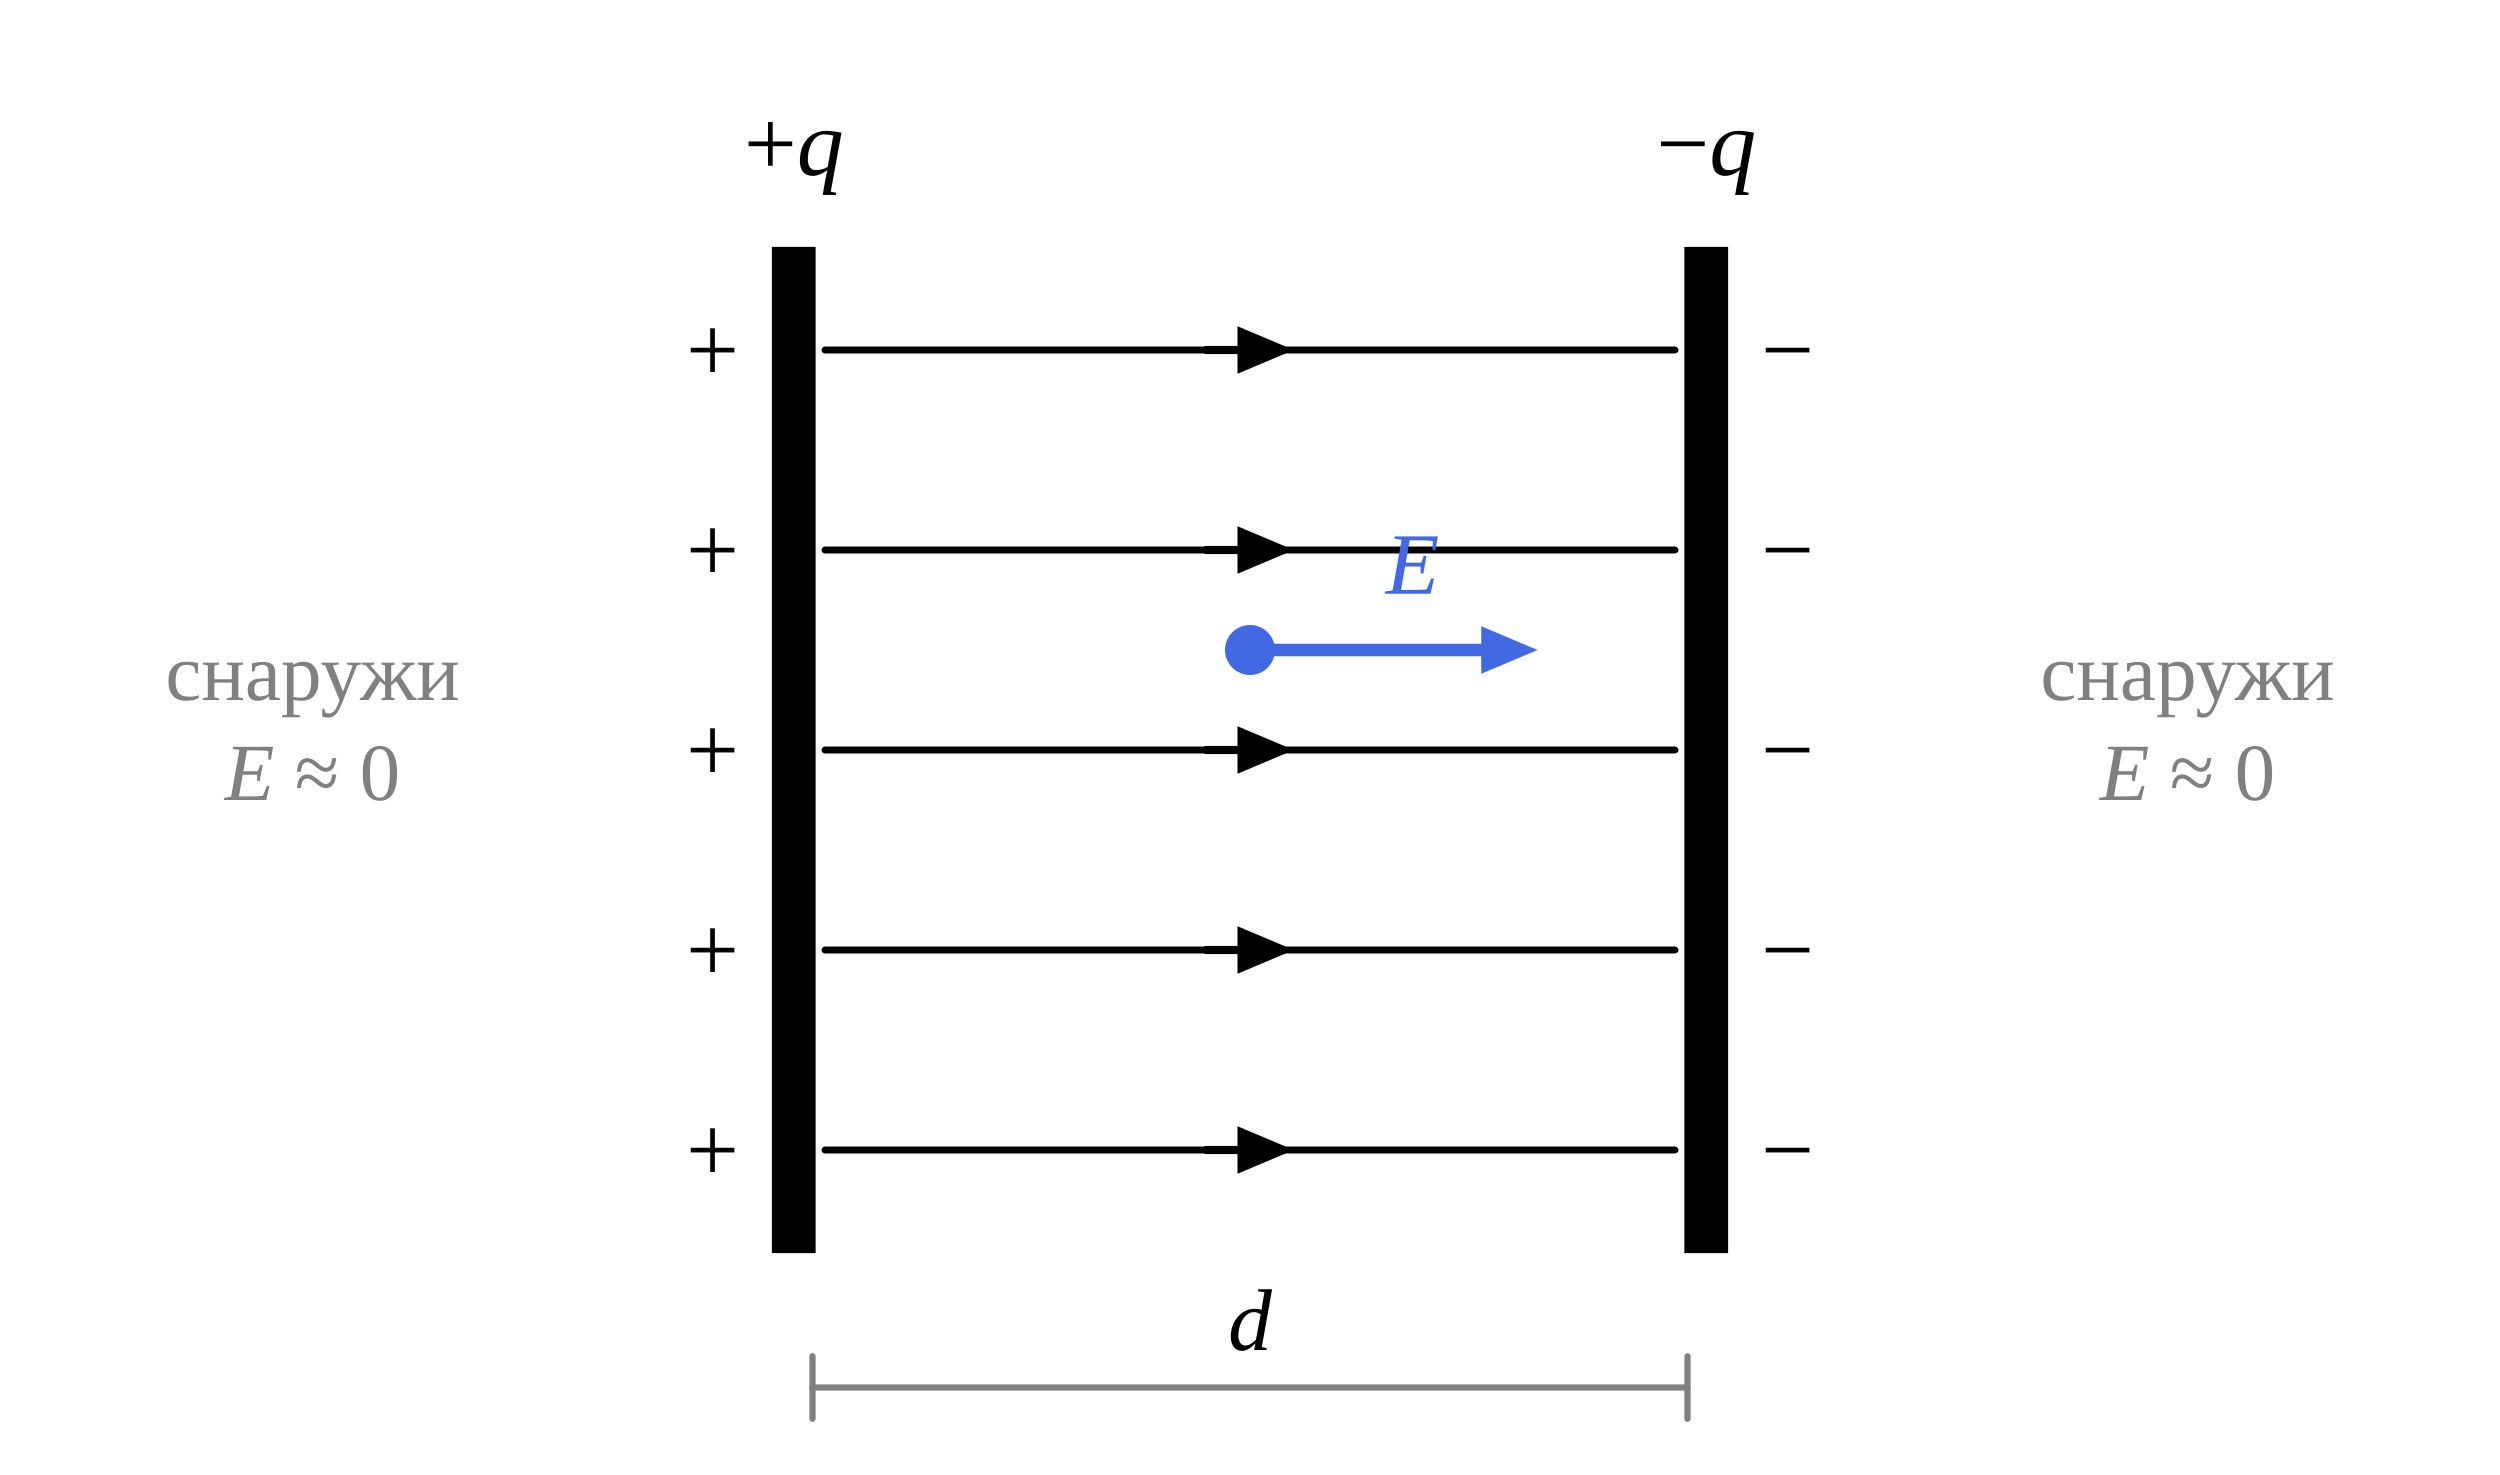
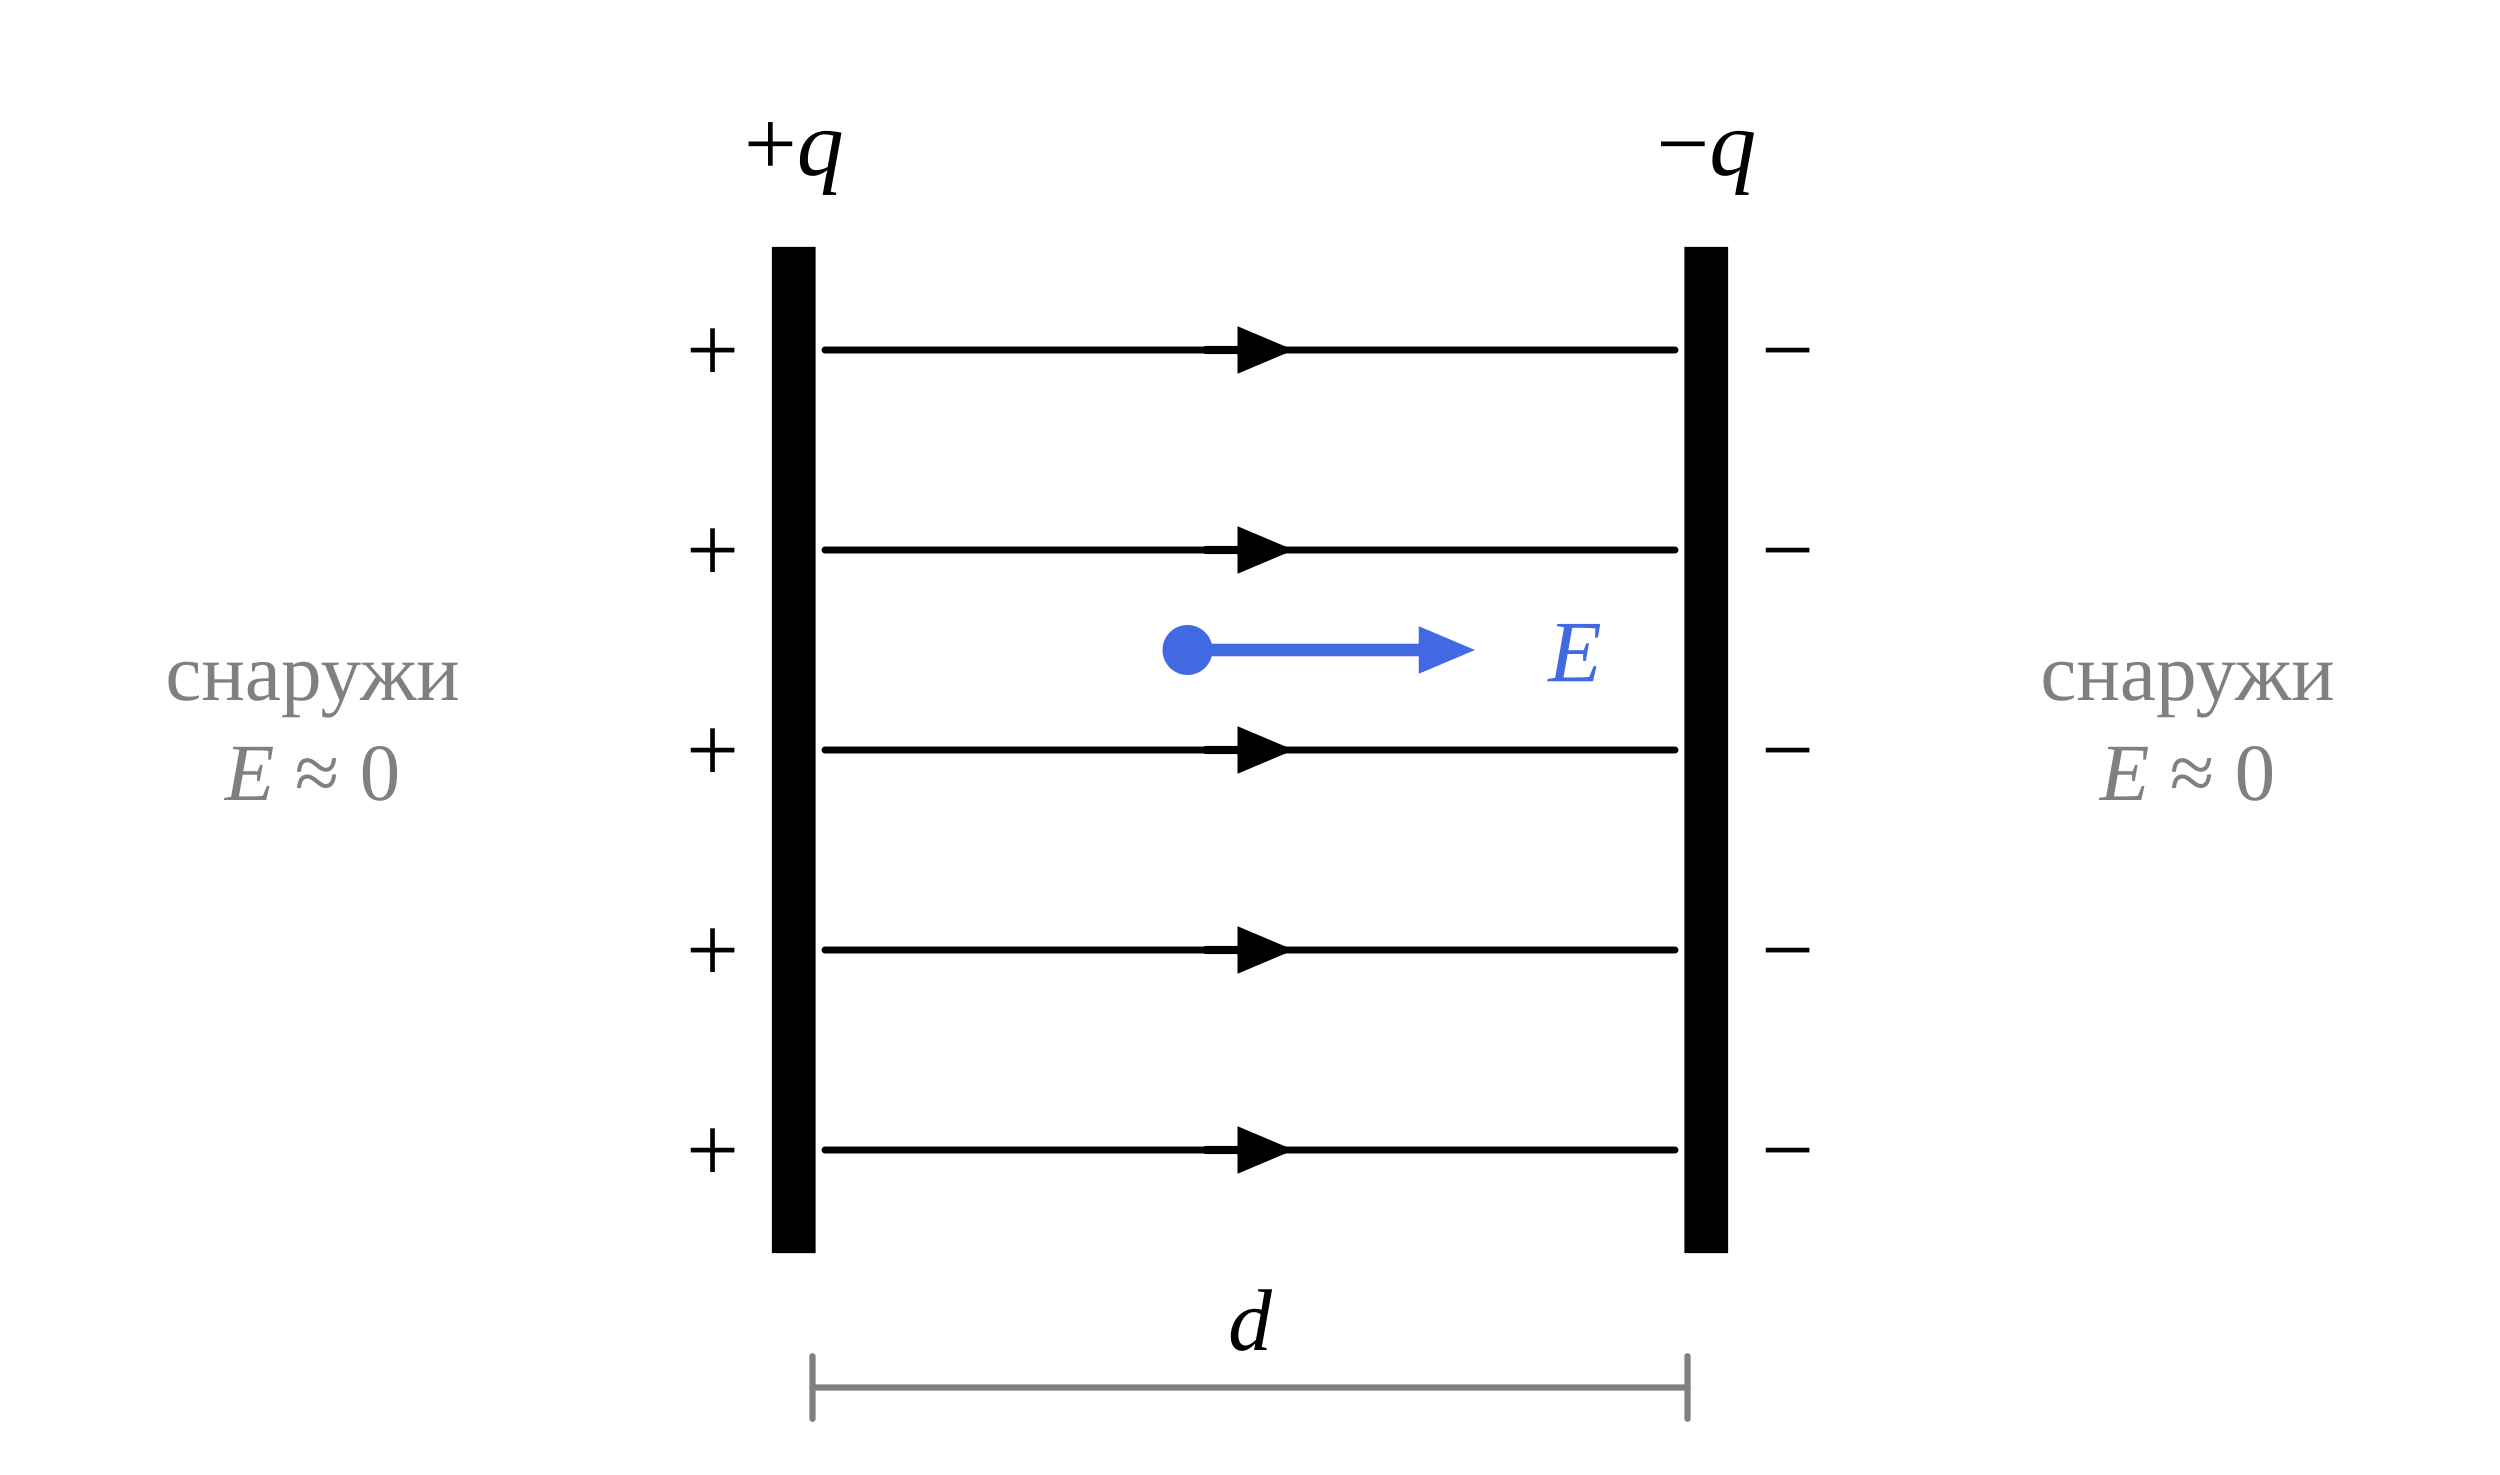
<svg xmlns="http://www.w3.org/2000/svg" viewBox="0 0 400 236" width="400" height="236" class="fig-svg" font-size="14" fill="none" stroke="currentColor" stroke-linecap="round">
  <rect x="124" y="40" width="6" height="160" fill="currentColor" stroke-width="1" />
  <rect x="270" y="40" width="6" height="160" fill="currentColor" stroke-width="1" />
  <text x="114" y="61" text-anchor="middle" font-size="15" fill="currentColor" stroke="none">+</text>
  <text x="286" y="61" text-anchor="middle" font-size="15" fill="currentColor" stroke="none">−</text>
  <text x="114" y="93" text-anchor="middle" font-size="15" fill="currentColor" stroke="none">+</text>
  <text x="286" y="93" text-anchor="middle" font-size="15" fill="currentColor" stroke="none">−</text>
  <text x="114" y="125" text-anchor="middle" font-size="15" fill="currentColor" stroke="none">+</text>
  <text x="286" y="125" text-anchor="middle" font-size="15" fill="currentColor" stroke="none">−</text>
  <text x="114" y="157" text-anchor="middle" font-size="15" fill="currentColor" stroke="none">+</text>
  <text x="286" y="157" text-anchor="middle" font-size="15" fill="currentColor" stroke="none">−</text>
  <text x="114" y="189" text-anchor="middle" font-size="15" fill="currentColor" stroke="none">+</text>
  <text x="286" y="189" text-anchor="middle" font-size="15" fill="currentColor" stroke="none">−</text>
  <path fill="none" stroke-width="1.1" stroke-linejoin="round" d="M132 56L268 56" />
  <path stroke-width="1.3" d="M193 56L200.7 56" />
  <path fill="currentColor" stroke="none" d="M207 56L198 59.8L198 52.2Z" />
  <path fill="none" stroke-width="1.1" stroke-linejoin="round" d="M132 88L268 88" />
  <path stroke-width="1.3" d="M193 88L200.7 88" />
  <path fill="currentColor" stroke="none" d="M207 88L198 91.8L198 84.2Z" />
  <path fill="none" stroke-width="1.1" stroke-linejoin="round" d="M132 120L268 120" />
  <path stroke-width="1.3" d="M193 120L200.7 120" />
  <path fill="currentColor" stroke="none" d="M207 120L198 123.8L198 116.2Z" />
  <path fill="none" stroke-width="1.1" stroke-linejoin="round" d="M132 152L268 152" />
  <path stroke-width="1.3" d="M193 152L200.7 152" />
  <path fill="currentColor" stroke="none" d="M207 152L198 155.8L198 148.2Z" />
  <path fill="none" stroke-width="1.1" stroke-linejoin="round" d="M132 184L268 184" />
  <path stroke-width="1.3" d="M193 184L200.7 184" />
  <path fill="currentColor" stroke="none" d="M207 184L198 187.8L198 180.2Z" />
  <g class="fig-accent" color="royalblue">
-     <circle cx="200" cy="104" r="3.5" fill="currentColor" stroke-width="1" />
+     <circle cx="190" cy="104" r="3.5" fill="currentColor" stroke-width="1" />
  </g>
  <g class="fig-accent" color="royalblue">
-     <path stroke-width="2" d="M200 104L239.7 104" />
-     <path fill="currentColor" stroke="none" d="M246 104L237 107.8L237 100.2Z" />
-     <text x="226" y="95" text-anchor="middle" font-size="14" fill="currentColor" stroke="none">
+     <path stroke-width="2" d="M190 104L229.7 104" />
+     <path fill="currentColor" stroke="none" d="M236 104L227 107.8L227 100.2Z" />
+     <text x="252" y="109" text-anchor="middle" font-size="14" fill="currentColor" stroke="none">
      <tspan font-style="italic">E</tspan>
    </text>
  </g>
  <text x="127" y="28" text-anchor="middle" font-size="15" fill="currentColor" stroke="none">+<tspan font-style="italic">q</tspan>
  </text>
  <text x="273" y="28" text-anchor="middle" font-size="15" fill="currentColor" stroke="none">−<tspan font-style="italic">q</tspan>
  </text>
  <g class="fig-muted" color="gray">
    <path fill="none" stroke-width="1" d="M130 217L130 227" />
  </g>
  <g class="fig-muted" color="gray">
    <path fill="none" stroke-width="1" d="M270 217L270 227" />
  </g>
  <g class="fig-muted" color="gray">
    <path fill="none" stroke-width="1" d="M130 222L270 222" />
  </g>
  <text x="200" y="216" text-anchor="middle" font-size="14" fill="currentColor" stroke="none">
    <tspan font-style="italic">d</tspan>
  </text>
  <g class="fig-muted" color="gray">
    <text x="50" y="112" text-anchor="middle" font-size="13" fill="currentColor" stroke="none">снаружи</text>
  </g>
  <g class="fig-muted" color="gray">
    <text x="50" y="128" text-anchor="middle" font-size="13" fill="currentColor" stroke="none">
      <tspan font-style="italic">E</tspan> ≈ 0</text>
  </g>
  <g class="fig-muted" color="gray">
    <text x="350" y="112" text-anchor="middle" font-size="13" fill="currentColor" stroke="none">снаружи</text>
  </g>
  <g class="fig-muted" color="gray">
    <text x="350" y="128" text-anchor="middle" font-size="13" fill="currentColor" stroke="none">
      <tspan font-style="italic">E</tspan> ≈ 0</text>
  </g>
</svg>
